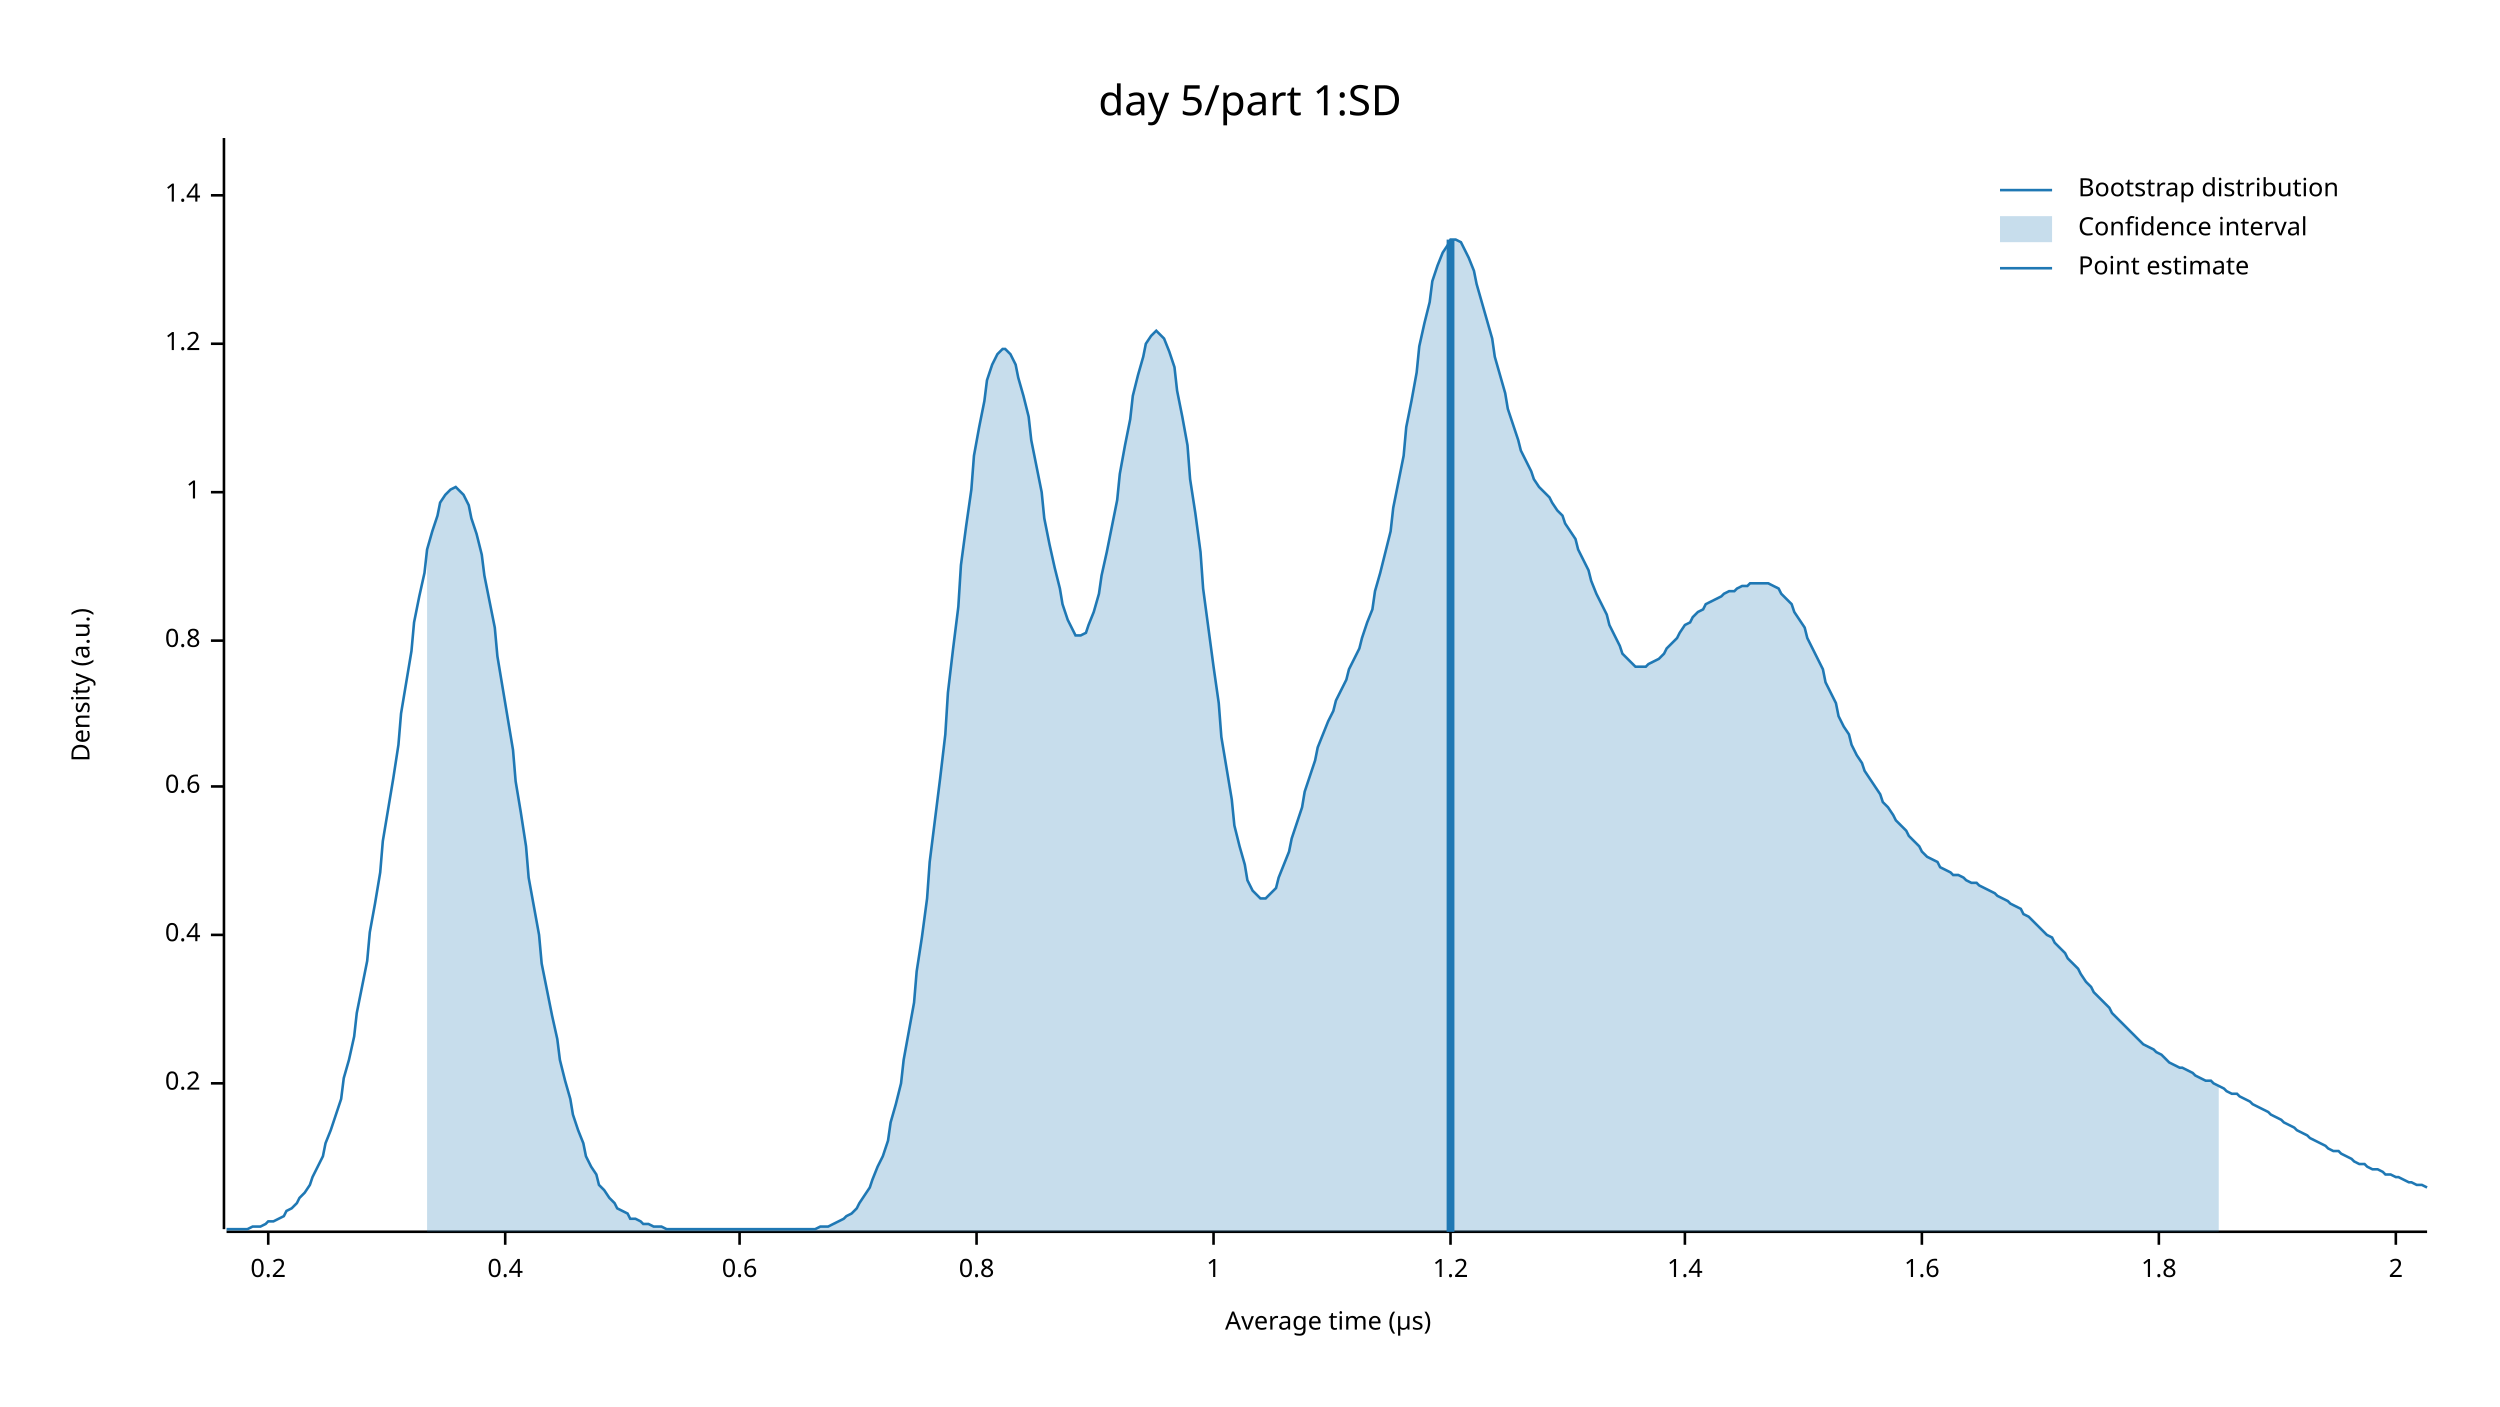
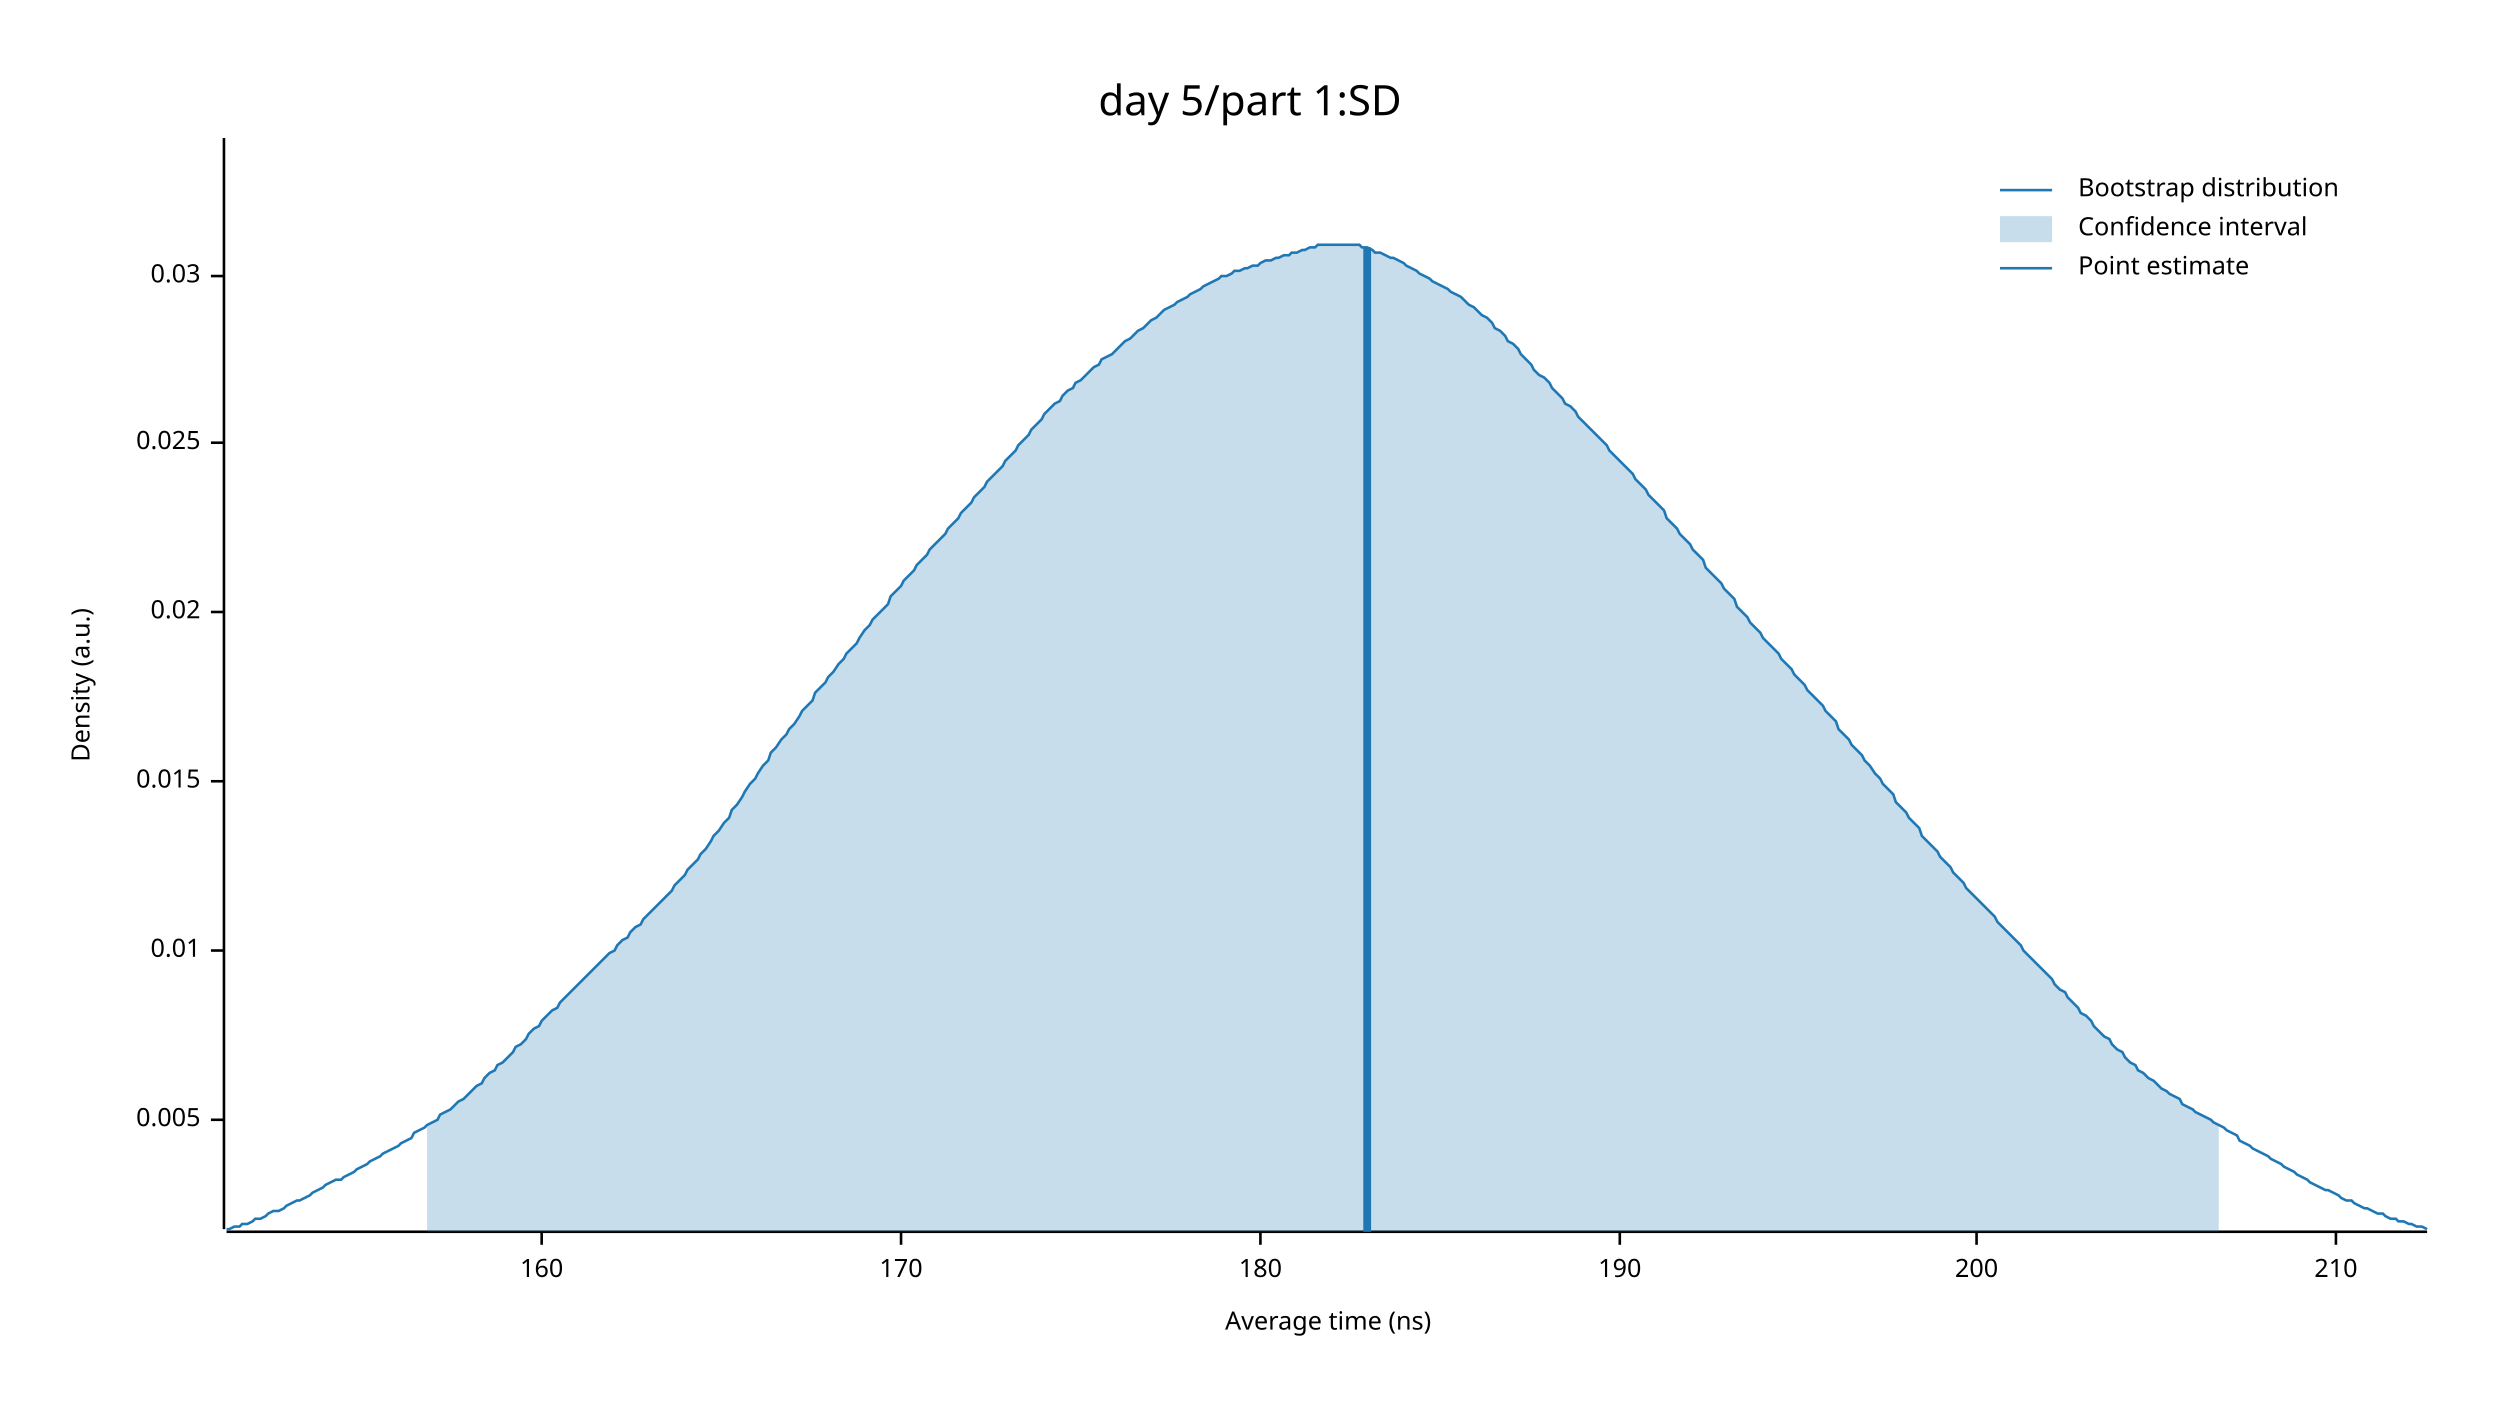
<svg xmlns="http://www.w3.org/2000/svg" width="960" height="540" viewBox="0 0 960 540">
  <text x="480" y="32" dy="0.76em" text-anchor="middle" font-family="sans-serif" font-size="16.129" opacity="1" fill="#000000">
day 5/part 1:SD
</text>
  <text x="27" y="263" dy="0.76em" text-anchor="middle" font-family="sans-serif" font-size="9.677" opacity="1" fill="#000000" transform="rotate(270, 27, 263)">
Density (a.u.)
</text>
  <text x="510" y="513" dy="-0.5ex" text-anchor="middle" font-family="sans-serif" font-size="9.677" opacity="1" fill="#000000">
- Average time (µs)
+ Average time (ns)
</text>
  <polyline fill="none" opacity="1" stroke="#000000" stroke-width="1" points="86,53 86,472 " />
-   <text x="77" y="416" dy="0.5ex" text-anchor="end" font-family="sans-serif" font-size="9.677" opacity="1" fill="#000000">
- 0.2
+   <text x="77" y="430" dy="0.5ex" text-anchor="end" font-family="sans-serif" font-size="9.677" opacity="1" fill="#000000">
+ 0.005
</text>
-   <polyline fill="none" opacity="1" stroke="#000000" stroke-width="1" points="81,416 86,416 " />
-   <text x="77" y="359" dy="0.5ex" text-anchor="end" font-family="sans-serif" font-size="9.677" opacity="1" fill="#000000">
- 0.4
+   <polyline fill="none" opacity="1" stroke="#000000" stroke-width="1" points="81,430 86,430 " />
+   <text x="77" y="365" dy="0.5ex" text-anchor="end" font-family="sans-serif" font-size="9.677" opacity="1" fill="#000000">
+ 0.01
</text>
-   <polyline fill="none" opacity="1" stroke="#000000" stroke-width="1" points="81,359 86,359 " />
-   <text x="77" y="302" dy="0.5ex" text-anchor="end" font-family="sans-serif" font-size="9.677" opacity="1" fill="#000000">
- 0.6
+   <polyline fill="none" opacity="1" stroke="#000000" stroke-width="1" points="81,365 86,365 " />
+   <text x="77" y="300" dy="0.5ex" text-anchor="end" font-family="sans-serif" font-size="9.677" opacity="1" fill="#000000">
+ 0.015
</text>
-   <polyline fill="none" opacity="1" stroke="#000000" stroke-width="1" points="81,302 86,302 " />
-   <text x="77" y="246" dy="0.5ex" text-anchor="end" font-family="sans-serif" font-size="9.677" opacity="1" fill="#000000">
- 0.8
+   <polyline fill="none" opacity="1" stroke="#000000" stroke-width="1" points="81,300 86,300 " />
+   <text x="77" y="235" dy="0.5ex" text-anchor="end" font-family="sans-serif" font-size="9.677" opacity="1" fill="#000000">
+ 0.02
</text>
-   <polyline fill="none" opacity="1" stroke="#000000" stroke-width="1" points="81,246 86,246 " />
-   <text x="77" y="189" dy="0.5ex" text-anchor="end" font-family="sans-serif" font-size="9.677" opacity="1" fill="#000000">
- 1
+   <polyline fill="none" opacity="1" stroke="#000000" stroke-width="1" points="81,235 86,235 " />
+   <text x="77" y="170" dy="0.5ex" text-anchor="end" font-family="sans-serif" font-size="9.677" opacity="1" fill="#000000">
+ 0.025
</text>
-   <polyline fill="none" opacity="1" stroke="#000000" stroke-width="1" points="81,189 86,189 " />
-   <text x="77" y="132" dy="0.5ex" text-anchor="end" font-family="sans-serif" font-size="9.677" opacity="1" fill="#000000">
- 1.2
+   <polyline fill="none" opacity="1" stroke="#000000" stroke-width="1" points="81,170 86,170 " />
+   <text x="77" y="106" dy="0.5ex" text-anchor="end" font-family="sans-serif" font-size="9.677" opacity="1" fill="#000000">
+ 0.03
</text>
-   <polyline fill="none" opacity="1" stroke="#000000" stroke-width="1" points="81,132 86,132 " />
-   <text x="77" y="75" dy="0.5ex" text-anchor="end" font-family="sans-serif" font-size="9.677" opacity="1" fill="#000000">
- 1.4
+   <polyline fill="none" opacity="1" stroke="#000000" stroke-width="1" points="81,106 86,106 " />
+   <polyline fill="none" opacity="1" stroke="#000000" stroke-width="1" points="87,473 932,473 " />
+   <text x="208" y="483" dy="0.76em" text-anchor="middle" font-family="sans-serif" font-size="9.677" opacity="1" fill="#000000">
+ 160
</text>
-   <polyline fill="none" opacity="1" stroke="#000000" stroke-width="1" points="81,75 86,75 " />
-   <polyline fill="none" opacity="1" stroke="#000000" stroke-width="1" points="87,473 932,473 " />
-   <text x="103" y="483" dy="0.76em" text-anchor="middle" font-family="sans-serif" font-size="9.677" opacity="1" fill="#000000">
- 0.2
+   <polyline fill="none" opacity="1" stroke="#000000" stroke-width="1" points="208,473 208,478 " />
+   <text x="346" y="483" dy="0.76em" text-anchor="middle" font-family="sans-serif" font-size="9.677" opacity="1" fill="#000000">
+ 170
</text>
-   <polyline fill="none" opacity="1" stroke="#000000" stroke-width="1" points="103,473 103,478 " />
-   <text x="194" y="483" dy="0.76em" text-anchor="middle" font-family="sans-serif" font-size="9.677" opacity="1" fill="#000000">
- 0.4
+   <polyline fill="none" opacity="1" stroke="#000000" stroke-width="1" points="346,473 346,478 " />
+   <text x="484" y="483" dy="0.76em" text-anchor="middle" font-family="sans-serif" font-size="9.677" opacity="1" fill="#000000">
+ 180
</text>
-   <polyline fill="none" opacity="1" stroke="#000000" stroke-width="1" points="194,473 194,478 " />
-   <text x="284" y="483" dy="0.76em" text-anchor="middle" font-family="sans-serif" font-size="9.677" opacity="1" fill="#000000">
- 0.6
+   <polyline fill="none" opacity="1" stroke="#000000" stroke-width="1" points="484,473 484,478 " />
+   <text x="622" y="483" dy="0.76em" text-anchor="middle" font-family="sans-serif" font-size="9.677" opacity="1" fill="#000000">
+ 190
</text>
-   <polyline fill="none" opacity="1" stroke="#000000" stroke-width="1" points="284,473 284,478 " />
-   <text x="375" y="483" dy="0.76em" text-anchor="middle" font-family="sans-serif" font-size="9.677" opacity="1" fill="#000000">
- 0.8
+   <polyline fill="none" opacity="1" stroke="#000000" stroke-width="1" points="622,473 622,478 " />
+   <text x="759" y="483" dy="0.76em" text-anchor="middle" font-family="sans-serif" font-size="9.677" opacity="1" fill="#000000">
+ 200
</text>
-   <polyline fill="none" opacity="1" stroke="#000000" stroke-width="1" points="375,473 375,478 " />
-   <text x="466" y="483" dy="0.76em" text-anchor="middle" font-family="sans-serif" font-size="9.677" opacity="1" fill="#000000">
- 1
+   <polyline fill="none" opacity="1" stroke="#000000" stroke-width="1" points="759,473 759,478 " />
+   <text x="897" y="483" dy="0.76em" text-anchor="middle" font-family="sans-serif" font-size="9.677" opacity="1" fill="#000000">
+ 210
</text>
-   <polyline fill="none" opacity="1" stroke="#000000" stroke-width="1" points="466,473 466,478 " />
-   <text x="557" y="483" dy="0.76em" text-anchor="middle" font-family="sans-serif" font-size="9.677" opacity="1" fill="#000000">
- 1.2
- </text>
-   <polyline fill="none" opacity="1" stroke="#000000" stroke-width="1" points="557,473 557,478 " />
-   <text x="647" y="483" dy="0.76em" text-anchor="middle" font-family="sans-serif" font-size="9.677" opacity="1" fill="#000000">
- 1.4
- </text>
-   <polyline fill="none" opacity="1" stroke="#000000" stroke-width="1" points="647,473 647,478 " />
-   <text x="738" y="483" dy="0.76em" text-anchor="middle" font-family="sans-serif" font-size="9.677" opacity="1" fill="#000000">
- 1.6
- </text>
-   <polyline fill="none" opacity="1" stroke="#000000" stroke-width="1" points="738,473 738,478 " />
-   <text x="829" y="483" dy="0.76em" text-anchor="middle" font-family="sans-serif" font-size="9.677" opacity="1" fill="#000000">
- 1.8
- </text>
-   <polyline fill="none" opacity="1" stroke="#000000" stroke-width="1" points="829,473 829,478 " />
-   <text x="920" y="483" dy="0.76em" text-anchor="middle" font-family="sans-serif" font-size="9.677" opacity="1" fill="#000000">
- 2
- </text>
-   <polyline fill="none" opacity="1" stroke="#000000" stroke-width="1" points="920,473 920,478 " />
-   <polyline fill="none" opacity="1" stroke="#1F78B4" stroke-width="1" points="87,472 88,472 90,472 92,472 93,472 95,472 97,471 98,471 100,471 102,470 103,469 105,469 107,468 109,467 110,465 112,464 114,462 115,460 117,458 119,455 120,452 122,448 124,444 125,439 127,434 129,428 131,422 132,414 134,407 136,398 137,389 139,379 141,369 142,358 144,347 146,335 147,323 149,311 151,299 153,286 154,274 156,262 158,250 159,239 161,229 163,220 164,211 166,204 168,198 169,193 171,190 173,188 175,187 176,188 178,190 180,194 181,199 183,205 185,213 186,221 188,231 190,241 191,252 193,264 195,276 197,288 198,300 200,312 202,325 203,337 205,348 207,359 208,370 210,380 212,390 214,399 215,407 217,415 219,422 220,428 222,434 224,439 225,444 227,448 229,451 230,455 232,457 234,460 236,462 237,464 239,465 241,466 242,468 244,468 246,469 247,470 249,470 251,471 252,471 254,471 256,472 258,472 259,472 261,472 263,472 264,472 266,472 268,472 269,472 271,472 273,472 274,472 276,472 278,472 280,472 281,472 283,472 285,472 286,472 288,472 290,472 291,472 293,472 295,472 296,472 298,472 300,472 302,472 303,472 305,472 307,472 308,472 310,472 312,472 313,472 315,471 317,471 318,471 320,470 322,469 324,468 325,467 327,466 329,464 330,462 332,459 334,456 335,453 337,448 339,444 341,438 342,431 344,424 346,416 347,407 349,396 351,385 352,373 354,360 356,345 357,331 359,315 361,299 363,282 364,266 366,249 368,233 369,217 371,202 373,188 374,175 376,164 378,154 379,146 381,140 383,136 385,134 386,134 388,136 390,140 391,145 393,152 395,160 396,169 398,179 400,189 401,199 403,209 405,218 407,226 408,232 410,238 412,242 413,244 415,244 417,243 418,240 420,235 422,228 423,221 425,212 427,202 429,192 430,182 432,171 434,161 435,152 437,144 439,137 440,132 442,129 444,127 445,128 447,130 449,135 451,141 452,150 454,160 456,171 457,184 459,197 461,212 462,226 464,241 466,256 468,270 469,283 471,295 473,307 474,317 476,325 478,332 479,338 481,342 483,344 484,345 486,345 488,343 490,341 491,337 493,332 495,327 496,322 498,316 500,310 501,304 503,298 505,292 506,287 508,282 510,277 512,273 513,269 515,265 517,261 518,257 520,253 522,249 523,245 525,239 527,234 528,227 530,220 532,212 534,204 535,195 537,185 539,175 540,164 542,154 544,143 545,133 547,124 549,116 550,108 552,102 554,97 556,94 557,92 559,92 561,93 562,95 564,99 566,104 567,109 569,116 571,123 573,130 574,137 576,144 578,151 579,157 581,163 583,169 584,173 586,177 588,181 589,184 591,187 593,189 595,191 596,193 598,196 600,198 601,201 603,204 605,207 606,211 608,215 610,219 611,223 613,228 615,232 617,236 618,240 620,244 622,248 623,251 625,253 627,255 628,256 630,256 632,256 633,255 635,254 637,253 639,251 640,249 642,247 644,245 645,243 647,240 649,239 650,237 652,235 654,234 655,232 657,231 659,230 661,229 662,228 664,227 666,227 667,226 669,225 671,225 672,224 674,224 676,224 677,224 679,224 681,225 683,226 684,228 686,230 688,232 689,235 691,238 693,241 694,245 696,249 698,253 700,257 701,262 703,266 705,270 706,275 708,279 710,282 711,286 713,290 715,293 716,296 718,299 720,302 722,305 723,308 725,310 727,313 728,315 730,317 732,319 733,321 735,323 737,325 738,327 740,329 742,330 744,331 745,333 747,334 749,335 750,336 752,336 754,337 755,338 757,339 759,339 760,340 762,341 764,342 766,343 767,344 769,345 771,346 772,347 774,348 776,349 777,351 779,352 781,354 782,355 784,357 786,359 788,360 789,362 791,364 793,366 794,368 796,370 798,372 799,374 801,377 803,379 804,381 806,383 808,385 810,387 811,389 813,391 815,393 816,394 818,396 820,398 821,399 823,401 825,402 827,403 828,404 830,405 832,407 833,408 835,409 837,410 838,410 840,411 842,412 843,413 845,414 847,415 849,415 850,416 852,417 854,418 855,419 857,420 859,420 860,421 862,422 864,423 865,424 867,425 869,426 871,427 872,428 874,429 876,430 877,431 879,432 881,433 882,434 884,435 886,436 887,437 889,438 891,439 893,440 894,441 896,442 898,442 899,443 901,444 903,445 904,446 906,447 908,447 909,448 911,449 913,449 915,450 916,451 918,451 920,452 921,452 923,453 925,454 926,454 928,455 930,455 932,456 " />
-   <polygon opacity="0.25" fill="#1F78B4" points="164,211 166,204 168,198 169,193 171,190 173,188 175,187 176,188 178,190 180,194 181,199 183,205 185,213 186,221 188,231 190,241 191,252 193,264 195,276 197,288 198,300 200,312 202,325 203,337 205,348 207,359 208,370 210,380 212,390 214,399 215,407 217,415 219,422 220,428 222,434 224,439 225,444 227,448 229,451 230,455 232,457 234,460 236,462 237,464 239,465 241,466 242,468 244,468 246,469 247,470 249,470 251,471 252,471 254,471 256,472 258,472 259,472 261,472 263,472 264,472 266,472 268,472 269,472 271,472 273,472 274,472 276,472 278,472 280,472 281,472 283,472 285,472 286,472 288,472 290,472 291,472 293,472 295,472 296,472 298,472 300,472 302,472 303,472 305,472 307,472 308,472 310,472 312,472 313,472 315,471 317,471 318,471 320,470 322,469 324,468 325,467 327,466 329,464 330,462 332,459 334,456 335,453 337,448 339,444 341,438 342,431 344,424 346,416 347,407 349,396 351,385 352,373 354,360 356,345 357,331 359,315 361,299 363,282 364,266 366,249 368,233 369,217 371,202 373,188 374,175 376,164 378,154 379,146 381,140 383,136 385,134 386,134 388,136 390,140 391,145 393,152 395,160 396,169 398,179 400,189 401,199 403,209 405,218 407,226 408,232 410,238 412,242 413,244 415,244 417,243 418,240 420,235 422,228 423,221 425,212 427,202 429,192 430,182 432,171 434,161 435,152 437,144 439,137 440,132 442,129 444,127 445,128 447,130 449,135 451,141 452,150 454,160 456,171 457,184 459,197 461,212 462,226 464,241 466,256 468,270 469,283 471,295 473,307 474,317 476,325 478,332 479,338 481,342 483,344 484,345 486,345 488,343 490,341 491,337 493,332 495,327 496,322 498,316 500,310 501,304 503,298 505,292 506,287 508,282 510,277 512,273 513,269 515,265 517,261 518,257 520,253 522,249 523,245 525,239 527,234 528,227 530,220 532,212 534,204 535,195 537,185 539,175 540,164 542,154 544,143 545,133 547,124 549,116 550,108 552,102 554,97 556,94 557,92 559,92 561,93 562,95 564,99 566,104 567,109 569,116 571,123 573,130 574,137 576,144 578,151 579,157 581,163 583,169 584,173 586,177 588,181 589,184 591,187 593,189 595,191 596,193 598,196 600,198 601,201 603,204 605,207 606,211 608,215 610,219 611,223 613,228 615,232 617,236 618,240 620,244 622,248 623,251 625,253 627,255 628,256 630,256 632,256 633,255 635,254 637,253 639,251 640,249 642,247 644,245 645,243 647,240 649,239 650,237 652,235 654,234 655,232 657,231 659,230 661,229 662,228 664,227 666,227 667,226 669,225 671,225 672,224 674,224 676,224 677,224 679,224 681,225 683,226 684,228 686,230 688,232 689,235 691,238 693,241 694,245 696,249 698,253 700,257 701,262 703,266 705,270 706,275 708,279 710,282 711,286 713,290 715,293 716,296 718,299 720,302 722,305 723,308 725,310 727,313 728,315 730,317 732,319 733,321 735,323 737,325 738,327 740,329 742,330 744,331 745,333 747,334 749,335 750,336 752,336 754,337 755,338 757,339 759,339 760,340 762,341 764,342 766,343 767,344 769,345 771,346 772,347 774,348 776,349 777,351 779,352 781,354 782,355 784,357 786,359 788,360 789,362 791,364 793,366 794,368 796,370 798,372 799,374 801,377 803,379 804,381 806,383 808,385 810,387 811,389 813,391 815,393 816,394 818,396 820,398 821,399 823,401 825,402 827,403 828,404 830,405 832,407 833,408 835,409 837,410 838,410 840,411 842,412 843,413 845,414 847,415 849,415 850,416 852,417 852,473 164,473 " />
-   <polyline fill="none" opacity="1" stroke="#1F78B4" stroke-width="3" points="557,473 557,92 " />
+   <polyline fill="none" opacity="1" stroke="#000000" stroke-width="1" points="897,473 897,478 " />
+   <polyline fill="none" opacity="1" stroke="#1F78B4" stroke-width="1" points="87,472 88,472 90,471 92,471 93,470 95,470 97,469 98,468 100,468 102,467 103,466 105,465 107,465 109,464 110,463 112,462 114,461 115,461 117,460 119,459 120,458 122,457 124,456 125,455 127,454 129,453 131,453 132,452 134,451 136,450 137,449 139,448 141,447 142,446 144,445 146,444 147,443 149,442 151,441 153,440 154,439 156,438 158,437 159,435 161,434 163,433 164,432 166,431 168,430 169,428 171,427 173,426 175,424 176,423 178,422 180,420 181,419 183,417 185,416 186,414 188,412 190,411 191,409 193,408 195,406 197,404 198,402 200,401 202,399 203,397 205,395 207,394 208,392 210,390 212,388 214,387 215,385 217,383 219,381 220,380 222,378 224,376 225,375 227,373 229,371 230,370 232,368 234,366 236,365 237,363 239,361 241,360 242,358 244,356 246,355 247,353 249,351 251,349 252,348 254,346 256,344 258,342 259,340 261,338 263,336 264,334 266,332 268,330 269,328 271,326 273,323 274,321 276,319 278,316 280,314 281,311 283,309 285,306 286,304 288,301 290,299 291,297 293,294 295,292 296,289 298,287 300,284 302,282 303,280 305,278 307,275 308,273 310,271 312,269 313,266 315,264 317,262 318,260 320,258 322,255 324,253 325,251 327,249 329,247 330,245 332,242 334,240 335,238 337,236 339,234 341,232 342,229 344,227 346,225 347,223 349,221 351,219 352,217 354,215 356,213 357,211 359,209 361,207 363,205 364,203 366,201 368,199 369,197 371,195 373,193 374,191 376,189 378,187 379,185 381,183 383,181 385,179 386,177 388,175 390,173 391,171 393,169 395,167 396,165 398,163 400,161 401,159 403,157 405,155 407,154 408,152 410,150 412,149 413,147 415,146 417,144 418,143 420,141 422,140 423,138 425,137 427,136 429,134 430,133 432,131 434,130 435,129 437,127 439,126 440,125 442,123 444,122 445,121 447,119 449,118 451,117 452,116 454,115 456,114 457,113 459,112 461,111 462,110 464,109 466,108 468,107 469,106 471,106 473,105 474,104 476,104 478,103 479,103 481,102 483,102 484,101 486,100 488,100 490,99 491,99 493,98 495,98 496,97 498,97 500,96 501,96 503,95 505,95 506,94 508,94 510,94 512,94 513,94 515,94 517,94 518,94 520,94 522,94 523,95 525,95 527,96 528,97 530,97 532,98 534,99 535,99 537,100 539,101 540,102 542,103 544,104 545,105 547,106 549,107 550,108 552,109 554,110 556,111 557,112 559,113 561,114 562,115 564,117 566,118 567,119 569,121 571,122 573,124 574,126 576,127 578,129 579,131 581,132 583,134 584,136 586,138 588,140 589,142 591,144 593,145 595,147 596,149 598,151 600,153 601,155 603,156 605,158 606,160 608,162 610,164 611,165 613,167 615,169 617,171 618,173 620,175 622,177 623,178 625,180 627,182 628,184 630,186 632,188 633,190 635,192 637,194 639,196 640,199 642,201 644,203 645,205 647,207 649,209 650,211 652,213 654,215 655,218 657,220 659,222 661,224 662,226 664,228 666,230 667,233 669,235 671,237 672,239 674,241 676,243 677,245 679,247 681,249 683,251 684,253 686,255 688,257 689,259 691,261 693,263 694,265 696,267 698,269 700,271 701,273 703,275 705,277 706,280 708,282 710,284 711,286 713,288 715,290 716,292 718,294 720,297 722,299 723,301 725,303 727,305 728,308 730,310 732,312 733,314 735,316 737,318 738,321 740,323 742,325 744,327 745,329 747,331 749,333 750,335 752,337 754,339 755,341 757,343 759,345 760,346 762,348 764,350 766,352 767,354 769,356 771,358 772,359 774,361 776,363 777,365 779,367 781,369 782,370 784,372 786,374 788,376 789,378 791,380 793,381 794,383 796,385 798,387 799,389 801,390 803,392 804,394 806,396 808,398 810,399 811,401 813,403 815,404 816,406 818,408 820,409 821,411 823,412 825,414 827,415 828,416 830,418 832,419 833,420 835,421 837,422 838,424 840,425 842,426 843,427 845,428 847,429 849,430 850,431 852,432 854,433 855,434 857,435 859,436 860,438 862,439 864,440 865,441 867,442 869,443 871,444 872,445 874,446 876,447 877,448 879,449 881,450 882,451 884,452 886,453 887,454 889,455 891,456 893,457 894,457 896,458 898,459 899,460 901,461 903,461 904,462 906,463 908,464 909,464 911,465 913,466 915,466 916,467 918,468 920,468 921,469 923,469 925,470 926,470 928,471 930,471 932,472 " />
+   <polygon opacity="0.25" fill="#1F78B4" points="164,432 166,431 168,430 169,428 171,427 173,426 175,424 176,423 178,422 180,420 181,419 183,417 185,416 186,414 188,412 190,411 191,409 193,408 195,406 197,404 198,402 200,401 202,399 203,397 205,395 207,394 208,392 210,390 212,388 214,387 215,385 217,383 219,381 220,380 222,378 224,376 225,375 227,373 229,371 230,370 232,368 234,366 236,365 237,363 239,361 241,360 242,358 244,356 246,355 247,353 249,351 251,349 252,348 254,346 256,344 258,342 259,340 261,338 263,336 264,334 266,332 268,330 269,328 271,326 273,323 274,321 276,319 278,316 280,314 281,311 283,309 285,306 286,304 288,301 290,299 291,297 293,294 295,292 296,289 298,287 300,284 302,282 303,280 305,278 307,275 308,273 310,271 312,269 313,266 315,264 317,262 318,260 320,258 322,255 324,253 325,251 327,249 329,247 330,245 332,242 334,240 335,238 337,236 339,234 341,232 342,229 344,227 346,225 347,223 349,221 351,219 352,217 354,215 356,213 357,211 359,209 361,207 363,205 364,203 366,201 368,199 369,197 371,195 373,193 374,191 376,189 378,187 379,185 381,183 383,181 385,179 386,177 388,175 390,173 391,171 393,169 395,167 396,165 398,163 400,161 401,159 403,157 405,155 407,154 408,152 410,150 412,149 413,147 415,146 417,144 418,143 420,141 422,140 423,138 425,137 427,136 429,134 430,133 432,131 434,130 435,129 437,127 439,126 440,125 442,123 444,122 445,121 447,119 449,118 451,117 452,116 454,115 456,114 457,113 459,112 461,111 462,110 464,109 466,108 468,107 469,106 471,106 473,105 474,104 476,104 478,103 479,103 481,102 483,102 484,101 486,100 488,100 490,99 491,99 493,98 495,98 496,97 498,97 500,96 501,96 503,95 505,95 506,94 508,94 510,94 512,94 513,94 515,94 517,94 518,94 520,94 522,94 523,95 525,95 527,96 528,97 530,97 532,98 534,99 535,99 537,100 539,101 540,102 542,103 544,104 545,105 547,106 549,107 550,108 552,109 554,110 556,111 557,112 559,113 561,114 562,115 564,117 566,118 567,119 569,121 571,122 573,124 574,126 576,127 578,129 579,131 581,132 583,134 584,136 586,138 588,140 589,142 591,144 593,145 595,147 596,149 598,151 600,153 601,155 603,156 605,158 606,160 608,162 610,164 611,165 613,167 615,169 617,171 618,173 620,175 622,177 623,178 625,180 627,182 628,184 630,186 632,188 633,190 635,192 637,194 639,196 640,199 642,201 644,203 645,205 647,207 649,209 650,211 652,213 654,215 655,218 657,220 659,222 661,224 662,226 664,228 666,230 667,233 669,235 671,237 672,239 674,241 676,243 677,245 679,247 681,249 683,251 684,253 686,255 688,257 689,259 691,261 693,263 694,265 696,267 698,269 700,271 701,273 703,275 705,277 706,280 708,282 710,284 711,286 713,288 715,290 716,292 718,294 720,297 722,299 723,301 725,303 727,305 728,308 730,310 732,312 733,314 735,316 737,318 738,321 740,323 742,325 744,327 745,329 747,331 749,333 750,335 752,337 754,339 755,341 757,343 759,345 760,346 762,348 764,350 766,352 767,354 769,356 771,358 772,359 774,361 776,363 777,365 779,367 781,369 782,370 784,372 786,374 788,376 789,378 791,380 793,381 794,383 796,385 798,387 799,389 801,390 803,392 804,394 806,396 808,398 810,399 811,401 813,403 815,404 816,406 818,408 820,409 821,411 823,412 825,414 827,415 828,416 830,418 832,419 833,420 835,421 837,422 838,424 840,425 842,426 843,427 845,428 847,429 849,430 850,431 852,432 852,473 164,473 " />
+   <polyline fill="none" opacity="1" stroke="#1F78B4" stroke-width="3" points="525,473 525,95 " />
  <text x="798" y="68" dy="0.76em" text-anchor="start" font-family="sans-serif" font-size="9.677" opacity="1" fill="#000000">
Bootstrap distribution
</text>
  <text x="798" y="83" dy="0.76em" text-anchor="start" font-family="sans-serif" font-size="9.677" opacity="1" fill="#000000">
Confidence interval
</text>
  <text x="798" y="98" dy="0.76em" text-anchor="start" font-family="sans-serif" font-size="9.677" opacity="1" fill="#000000">
Point estimate
</text>
  <polyline fill="none" opacity="1" stroke="#1F78B4" stroke-width="1" points="768,73 788,73 " />
  <rect x="768" y="83" width="20" height="10" opacity="0.25" fill="#1F78B4" stroke="none" />
  <polyline fill="none" opacity="1" stroke="#1F78B4" stroke-width="1" points="768,103 788,103 " />
</svg>
